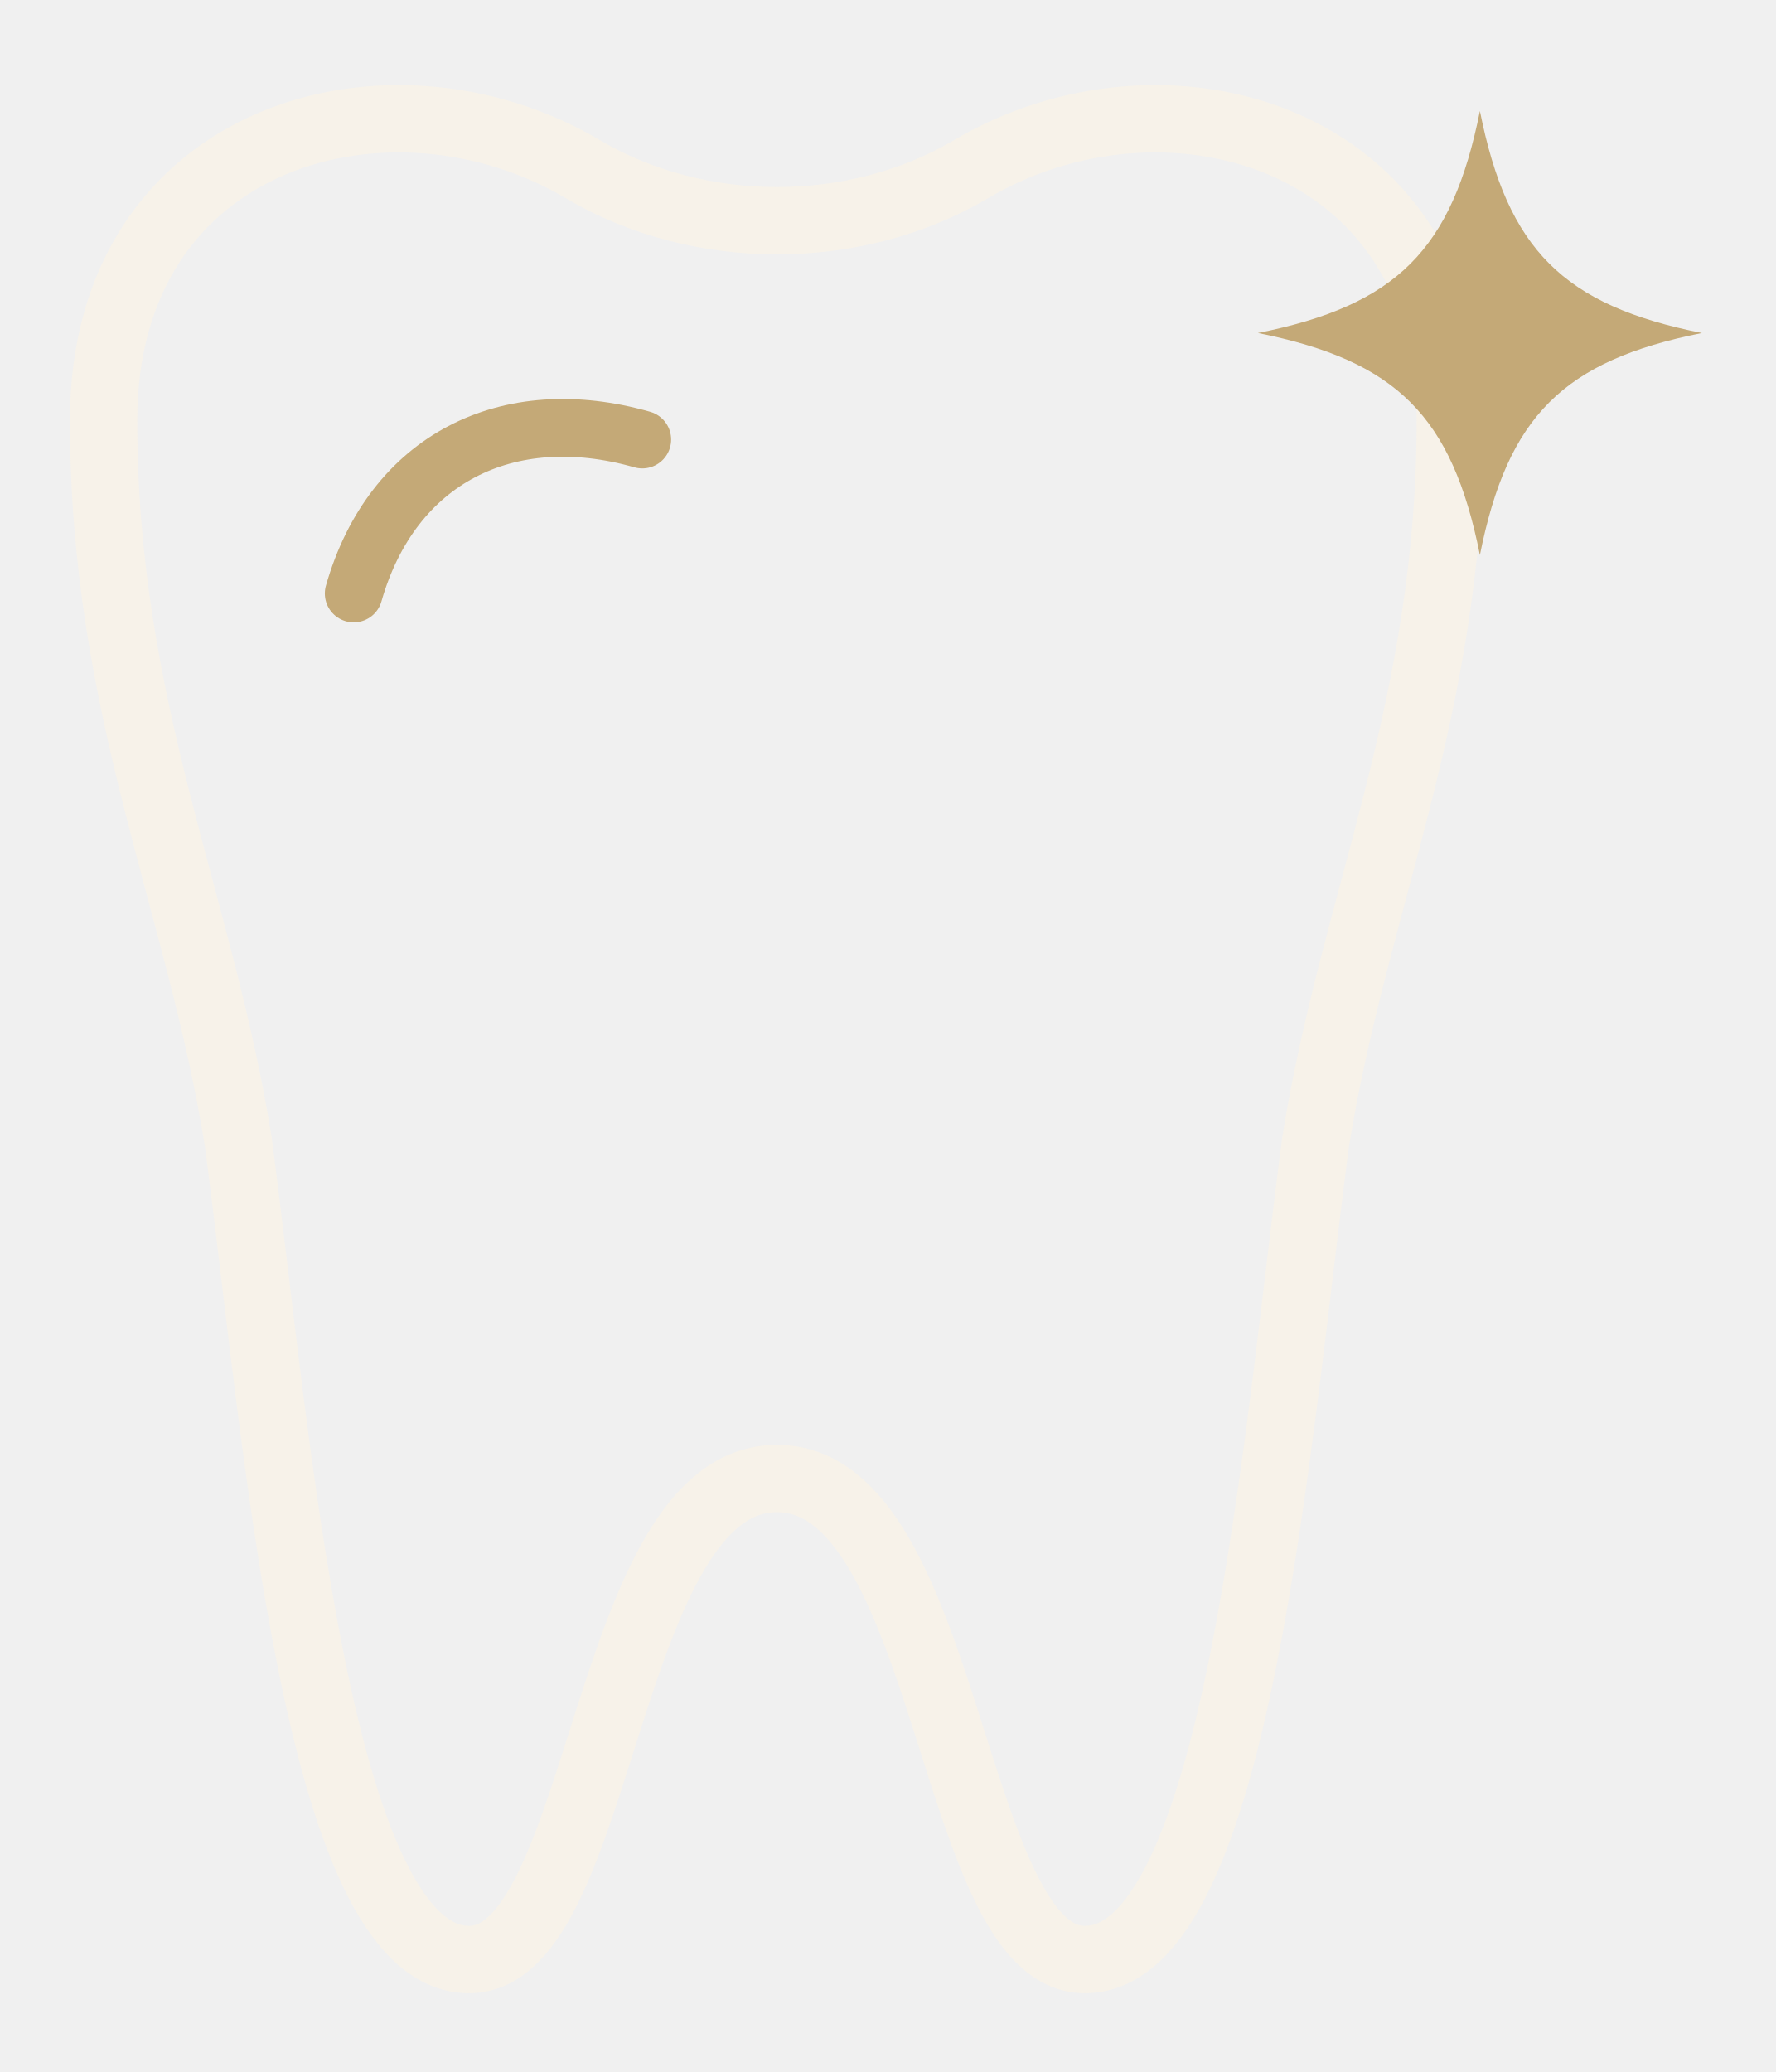
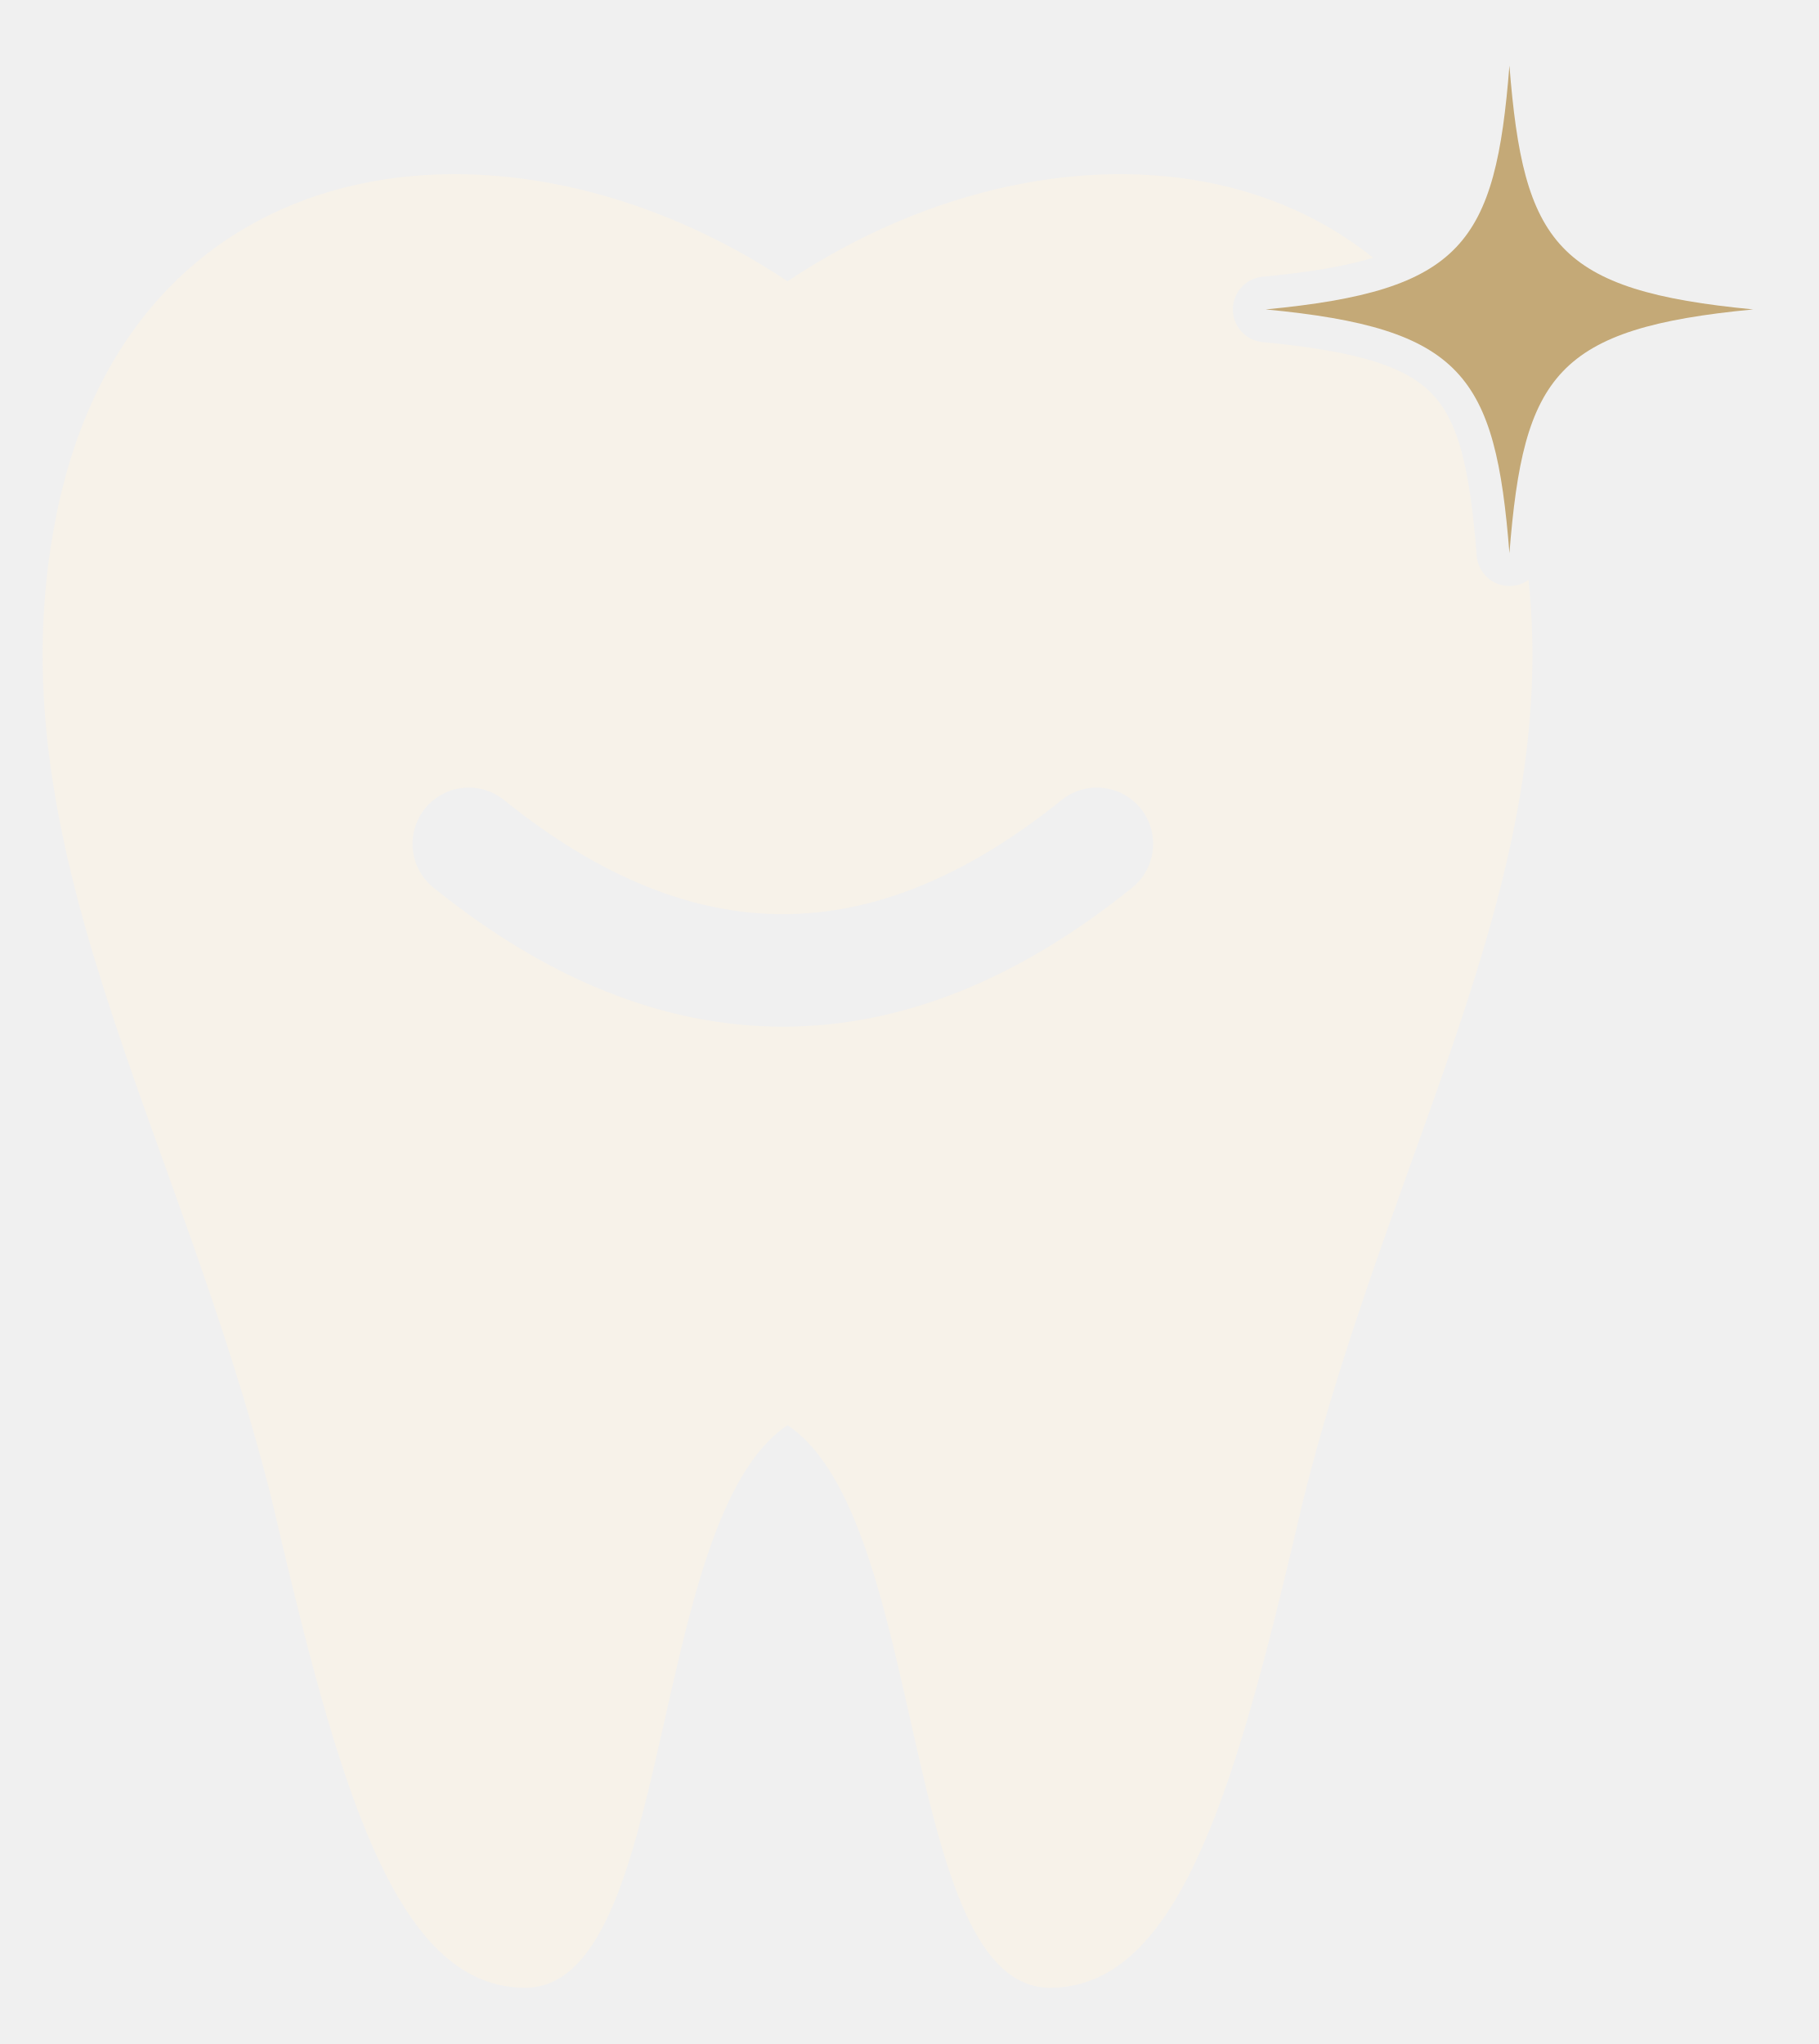
- <svg xmlns="http://www.w3.org/2000/svg" viewBox="18 6 96 112" role="img" aria-label="Rao Dental">
-   <g transform="translate(60 62) scale(.52) translate(-240 -364)" fill="none" stroke-linecap="round" stroke-linejoin="round">
-     <path d="M170 300c0-30 30-38 50-26 12 7 28 7 40 0 20-12 50-4 50 26 0 30-10 50-14 75-4 30-8 85-24 85-14 0-14-50-32-50s-18 50-32 50c-16 0-20-55-24-85-4-25-14-45-14-75z" stroke="#F7F2E9" stroke-width="7" />
-     <path d="M196 318c4-14 16-20 30-16" stroke="#C4A977" stroke-width="6" />
-   </g>
-   <path transform="translate(98 24) scale(.75)" d="M0-16c2 10 6 14 16 16-10 2-14 6-16 16-2-10-6-14-16-16 10-2 14-6 16-16z" fill="#C4A977" />
+ <svg xmlns="http://www.w3.org/2000/svg" viewBox="16 0 194 218" role="img" aria-label="Rao Dental">
+   <mask id="m" maskUnits="userSpaceOnUse" x="10" y="-4" width="204" height="226">
+     <rect x="10" y="-4" width="204" height="226" fill="#fff" />
+     <path d="M66 90 Q99.5 117 133 90" fill="none" stroke="#000" stroke-width="12" stroke-linecap="round" />
+     <path d="M177 7 C178.5 26 182 31 203 33 C182 35 178.5 40 177 59 C175.5 40 172 35 151 33 C172 31 175.5 26 177 7Z" fill="#000" stroke="#000" stroke-width="7" stroke-linejoin="round" />
+   </mask>
+   <path d="M100 30 C70 10 30 15 22 55 C15 90 35 120 45 160 C52 190 58 212 72 212 C88 212 85 162 100 152 C115 162 112 212 128 212 C142 212 148 190 155 160 C165 120 185 90 178 55 C170 15 130 10 100 30 Z" fill="#F7F2E9" mask="url(#m)" />
+   <path d="M177 7 C178.5 26 182 31 203 33 C182 35 178.5 40 177 59 C175.5 40 172 35 151 33 C172 31 175.5 26 177 7Z" fill="#C4A977" />
</svg>
